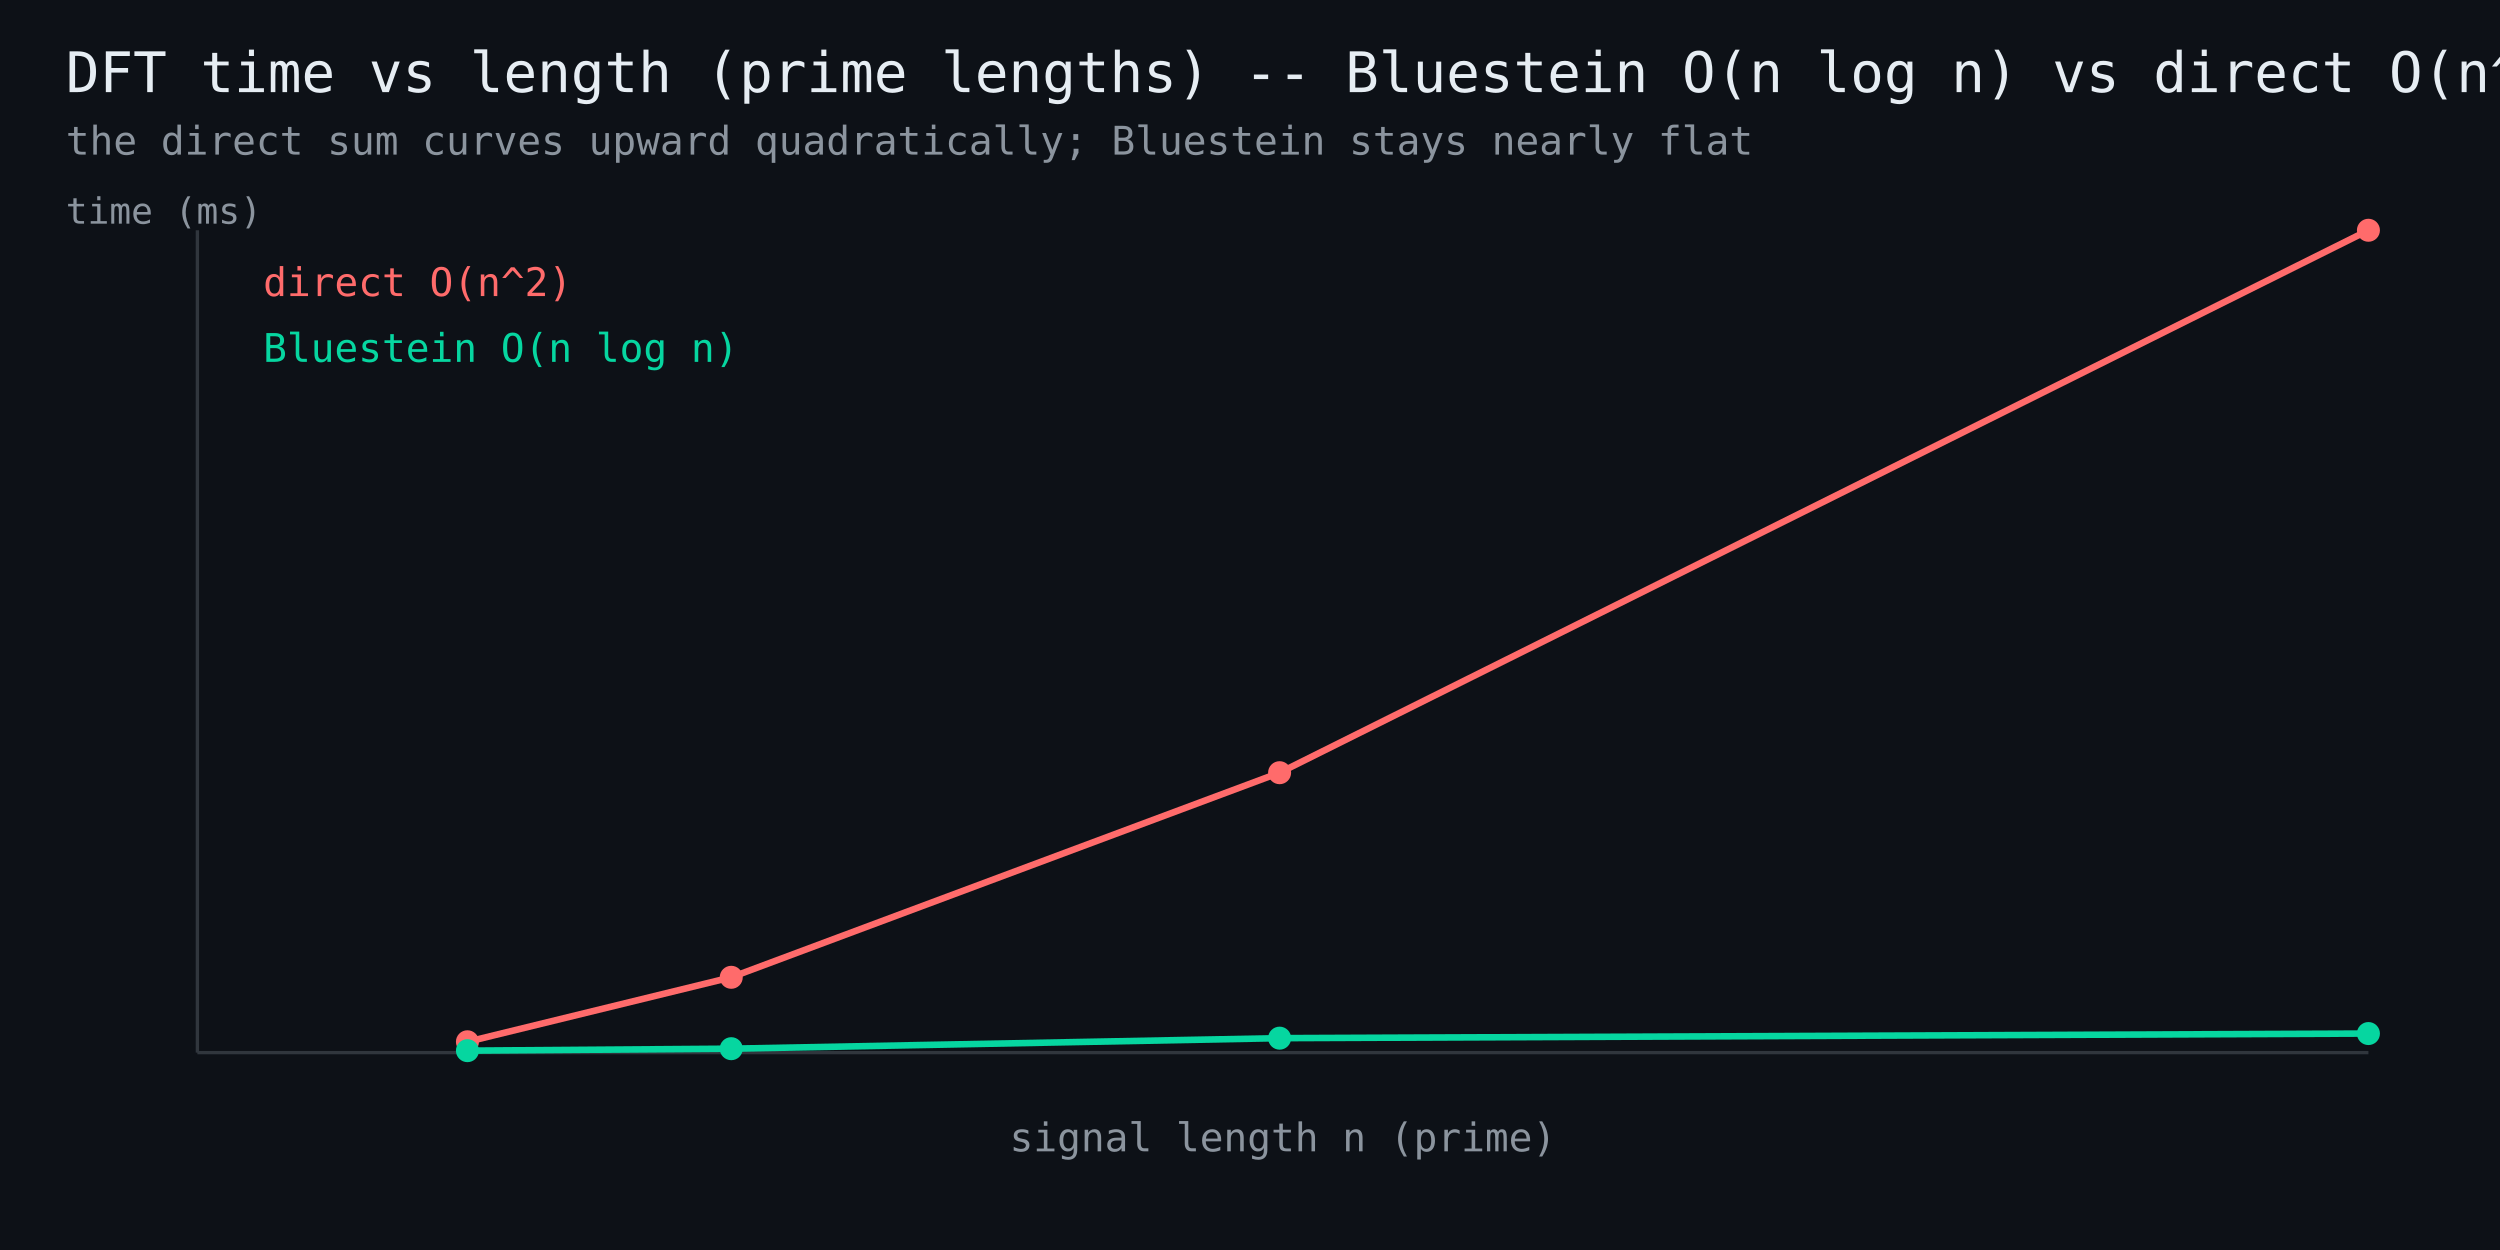
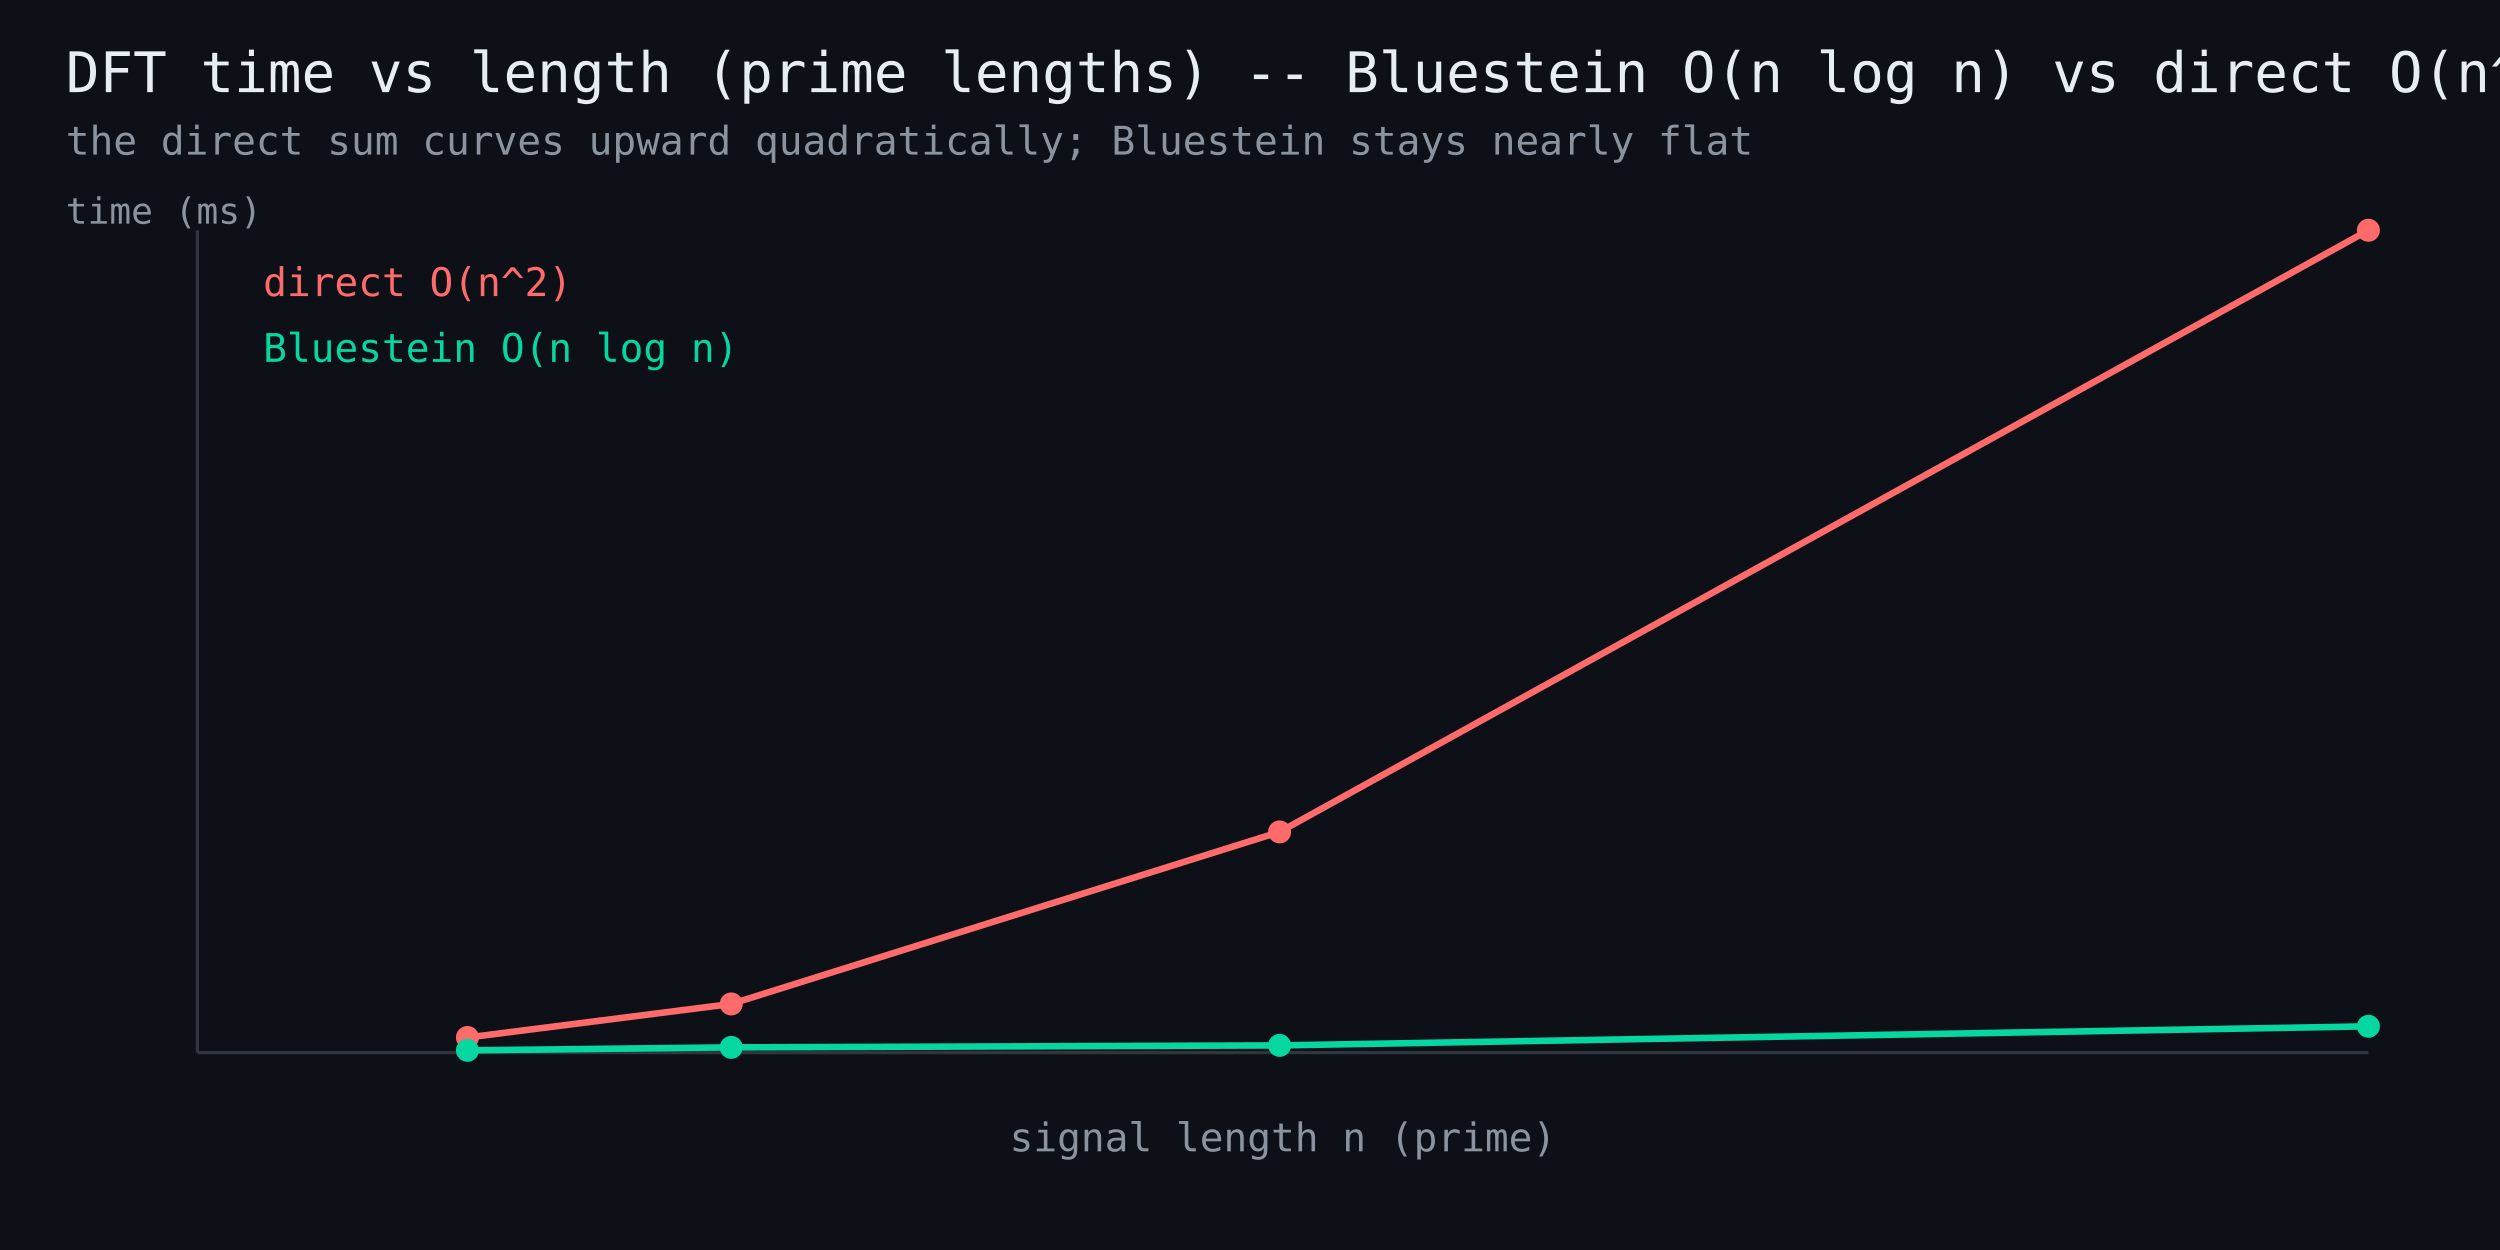
<svg xmlns="http://www.w3.org/2000/svg" width="760" height="380" viewBox="0 0 760 380" font-family="monospace">
  <rect width="760" height="380" fill="#0d1117" />
  <text x="20" y="28" fill="#e6edf3" font-size="17">DFT time vs length (prime lengths) -- Bluestein O(n log n) vs direct O(n^2)</text>
  <text x="20" y="47" fill="#8b949e" font-size="12">the direct sum curves upward quadratically; Bluestein stays nearly flat</text>
  <line x1="60" y1="320" x2="720" y2="320" stroke="#30363d" stroke-width="1" />
  <line x1="60" y1="320" x2="60" y2="70" stroke="#30363d" stroke-width="1" />
-   <polyline points="142.1,316.7 222.3,297.1 389.0,234.9 720.0,70.0" fill="none" stroke="#ff6b6b" stroke-width="2" />
-   <circle cx="142.1" cy="316.7" r="3.5" fill="#ff6b6b" />
-   <circle cx="222.3" cy="297.1" r="3.5" fill="#ff6b6b" />
-   <circle cx="389.0" cy="234.9" r="3.5" fill="#ff6b6b" />
+   <polyline points="142.1,315.4 222.3,305.2 389.0,252.9 720.0,70.0" fill="none" stroke="#ff6b6b" stroke-width="2" />
+   <circle cx="142.1" cy="315.4" r="3.5" fill="#ff6b6b" />
+   <circle cx="222.3" cy="305.2" r="3.5" fill="#ff6b6b" />
+   <circle cx="389.0" cy="252.9" r="3.5" fill="#ff6b6b" />
  <circle cx="720.0" cy="70.0" r="3.5" fill="#ff6b6b" />
  <text x="80" y="90" fill="#ff6b6b" font-size="12">direct O(n^2)</text>
-   <polyline points="142.1,319.4 222.3,318.8 389.0,315.6 720.0,314.2" fill="none" stroke="#06d6a0" stroke-width="2" />
-   <circle cx="142.1" cy="319.4" r="3.5" fill="#06d6a0" />
-   <circle cx="222.3" cy="318.8" r="3.5" fill="#06d6a0" />
-   <circle cx="389.0" cy="315.6" r="3.5" fill="#06d6a0" />
-   <circle cx="720.0" cy="314.2" r="3.5" fill="#06d6a0" />
+   <polyline points="142.1,319.3 222.3,318.4 389.0,317.8 720.0,312.0" fill="none" stroke="#06d6a0" stroke-width="2" />
+   <circle cx="142.1" cy="319.3" r="3.5" fill="#06d6a0" />
+   <circle cx="222.3" cy="318.4" r="3.5" fill="#06d6a0" />
+   <circle cx="389.0" cy="317.8" r="3.5" fill="#06d6a0" />
+   <circle cx="720.0" cy="312.0" r="3.5" fill="#06d6a0" />
  <text x="80" y="110" fill="#06d6a0" font-size="12">Bluestein O(n log n)</text>
  <text x="390" y="350" fill="#8b949e" font-size="12" text-anchor="middle">signal length n (prime)</text>
  <text x="20" y="68" fill="#8b949e" font-size="11">time (ms)</text>
</svg>
